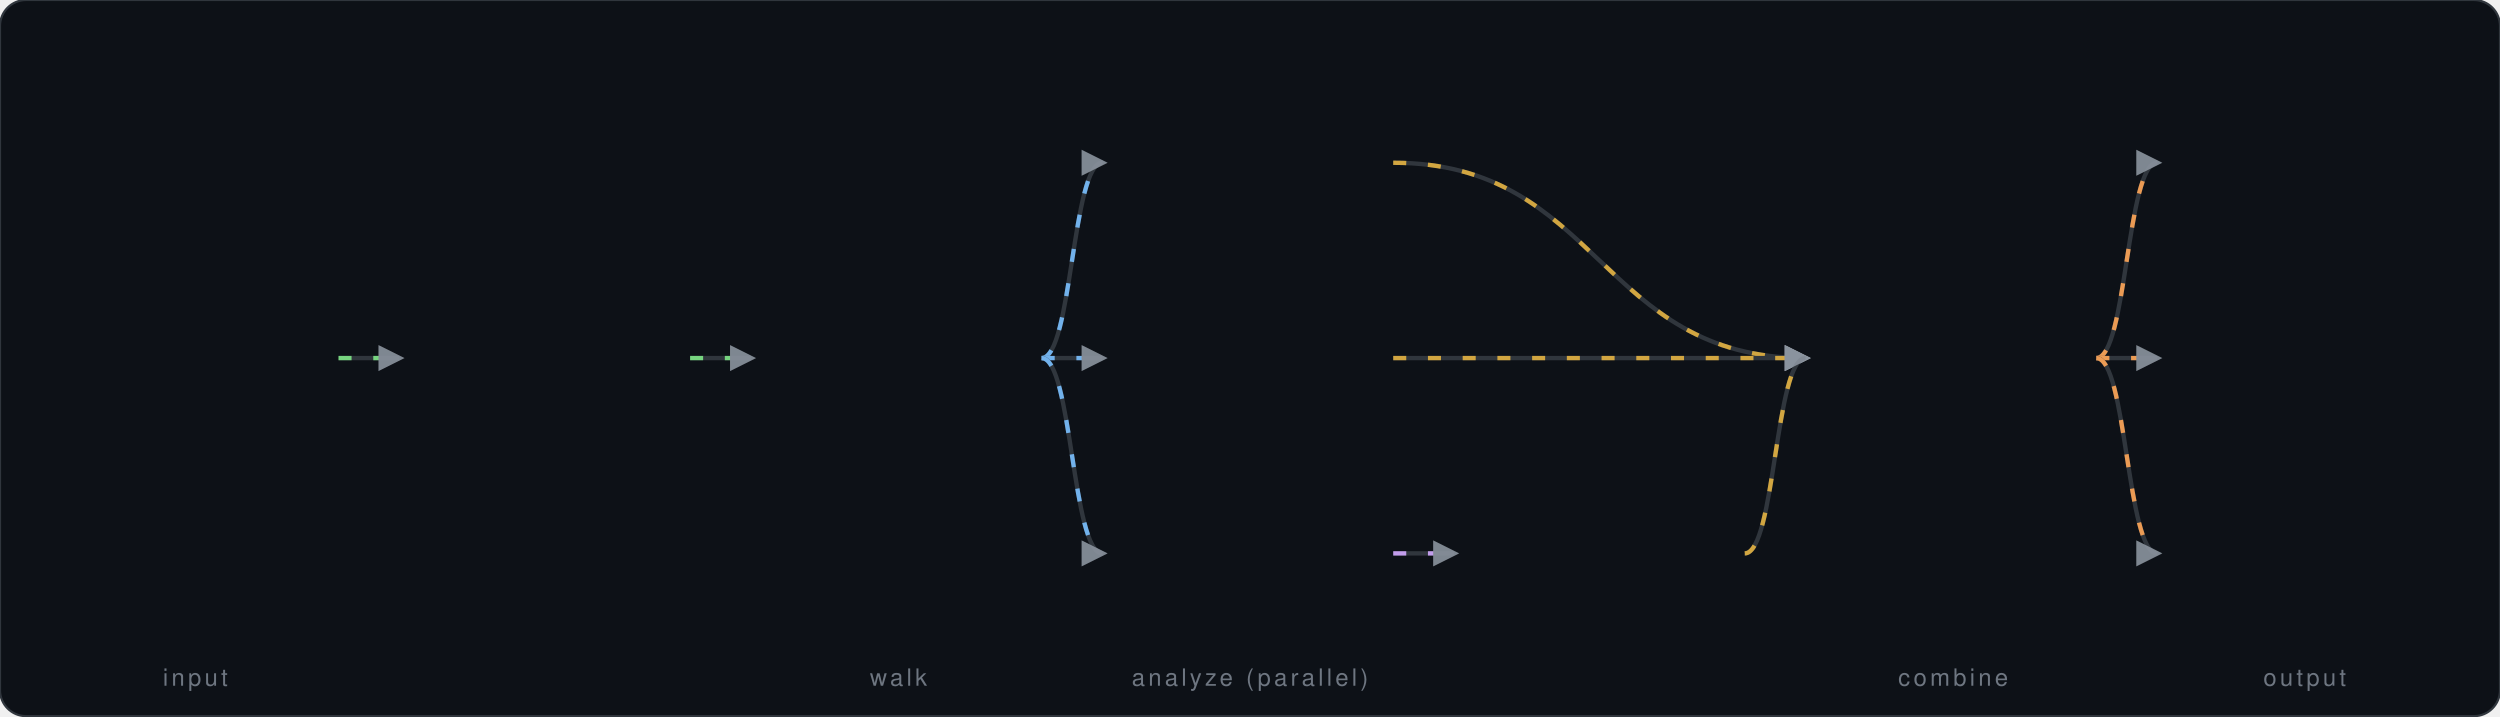
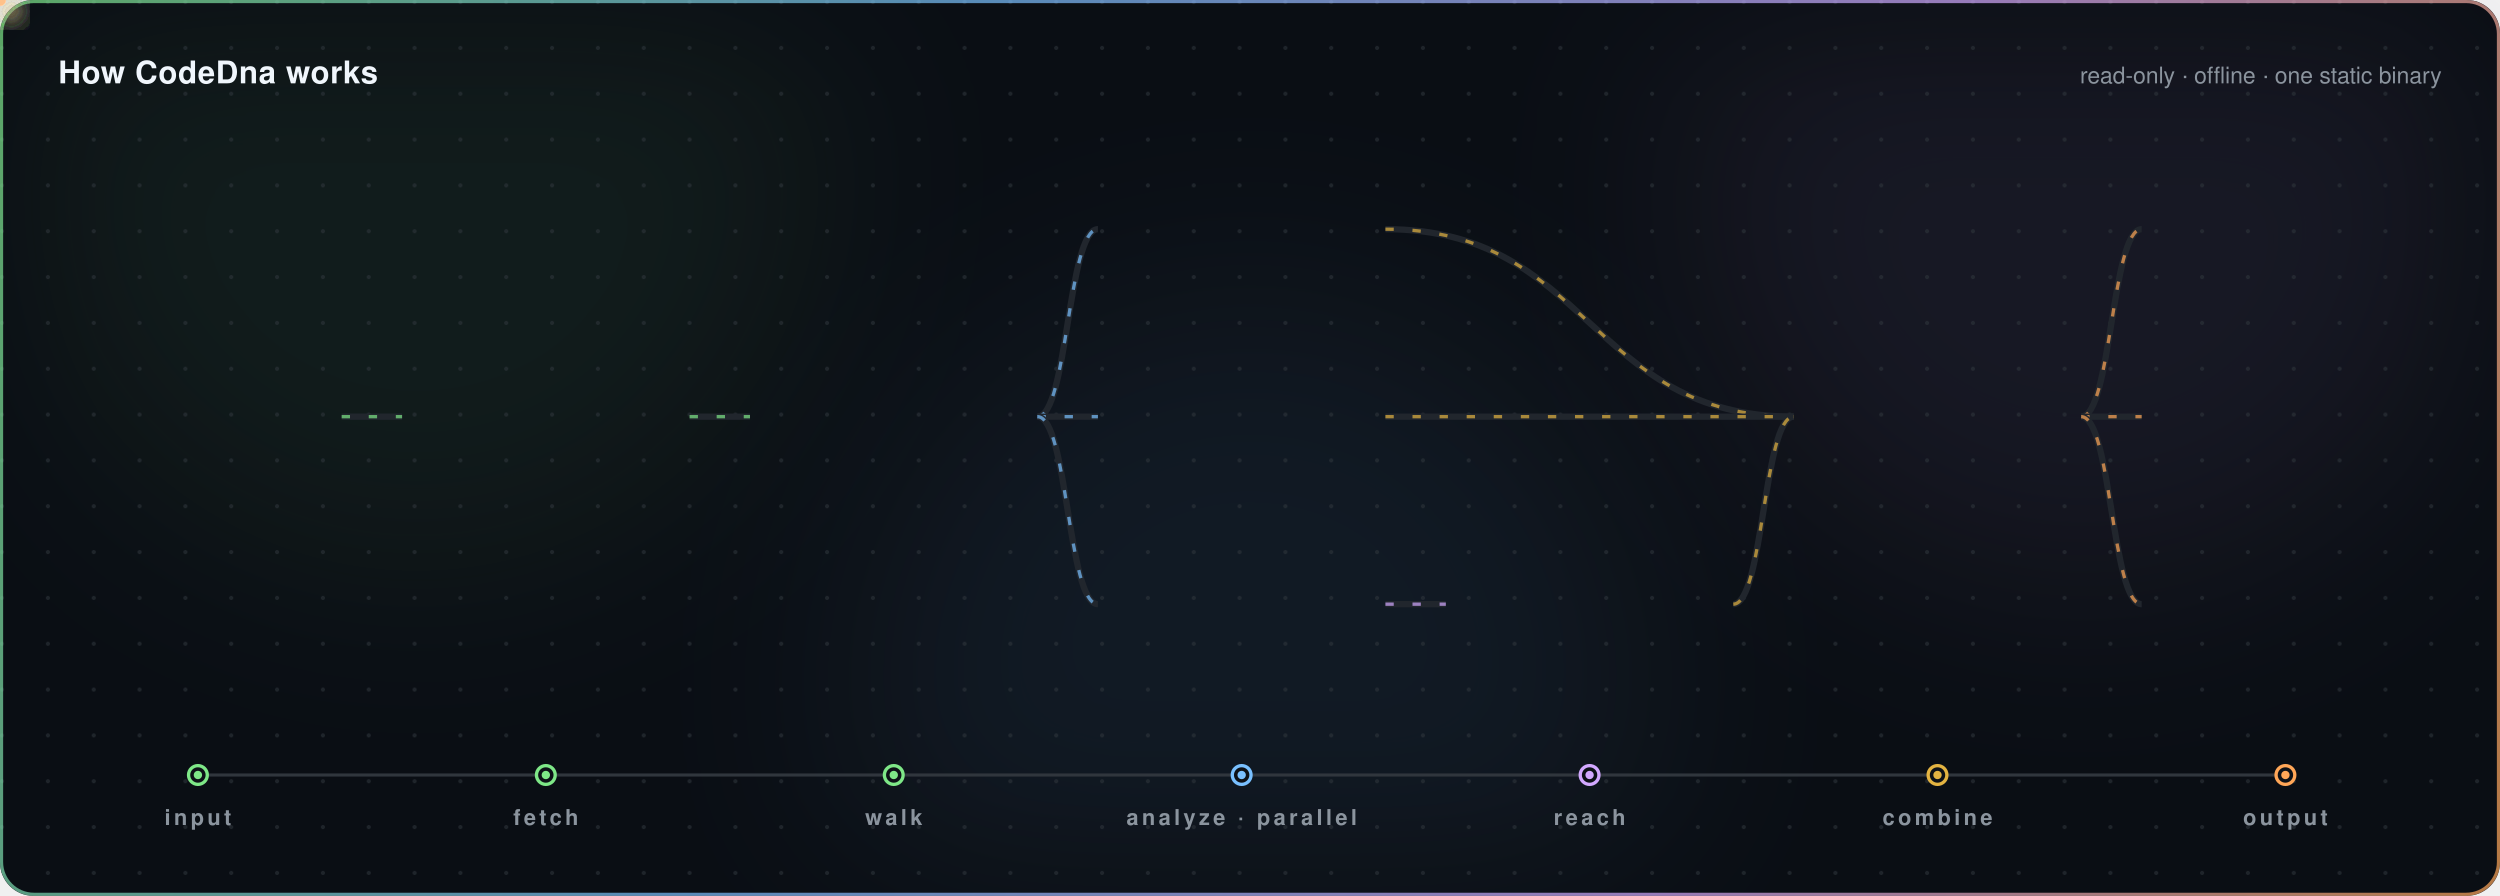
- <svg xmlns="http://www.w3.org/2000/svg" width="1152" height="330" viewBox="0 0 1152 330" role="img" aria-label="How CodeDna works: input, git handler, scanner, parallel analyzers, dead code, analysis result, outputs">
+ <svg xmlns="http://www.w3.org/2000/svg" width="1200" height="430" viewBox="0 0 1200 430" role="img" aria-label="How CodeDna works: input, git handler, scanner, parallel analyzers, dead code, analysis result, outputs">
  <defs>
-     <marker id="a" viewBox="0 0 10 10" refX="8" refY="5" markerWidth="6" markerHeight="6" orient="auto">
-       <path d="M0,0 L10,5 L0,10 z" fill="#8b949e" />
-     </marker>
+     <filter id="blur" x="-50%" y="-50%" width="200%" height="200%">
+       <feGaussianBlur stdDeviation="6" />
+     </filter>
+     <filter id="bigblur" x="-50%" y="-50%" width="200%" height="200%">
+       <feGaussianBlur stdDeviation="50" />
+     </filter>
+     <pattern id="dots" width="22" height="22" patternUnits="userSpaceOnUse">
+       <circle cx="1" cy="1" r="1" fill="#30363d" opacity=".55" />
+     </pattern>
+     <linearGradient id="bord" gradientUnits="userSpaceOnUse" x1="0" y1="0" x2="1200" y2="430">
+       <stop offset="0" stop-color="#7ee787" />
+       <stop offset=".35" stop-color="#79c0ff" />
+       <stop offset=".7" stop-color="#d2a8ff" />
+       <stop offset="1" stop-color="#ffa657" />
+       <animateTransform attributeName="gradientTransform" type="rotate" values="0 600 215;360 600 215" dur="12s" repeatCount="indefinite" />
+     </linearGradient>
+     <linearGradient id="track" gradientUnits="userSpaceOnUse" x1="-300" y1="0" x2="0" y2="0">
+       <stop offset="0" stop-color="#79c0ff" stop-opacity="0" />
+       <stop offset=".85" stop-color="#79c0ff" />
+       <stop offset=".97" stop-color="#fff" />
+       <stop offset="1" stop-color="#fff" stop-opacity="0" />
+       <animateTransform attributeName="gradientTransform" type="translate" values="0 0;1400 0" dur="6s" begin="1.6s" repeatCount="indefinite" />
+     </linearGradient>
+     <path id="p1" d="M164,200 L193,200" />
+     <path id="p2" d="M331,200 L360,200" />
+     <path id="p3" d="M498,200 C512.5,200 512.5,110 527,110" />
+     <path id="p4" d="M498,200 L527,200" />
+     <path id="p5" d="M498,200 C512.5,200 512.5,290 527,290" />
+     <path id="p6" d="M665,290 L694,290" />
+     <path id="p7" d="M665,110 C763,110 763,200 861,200" />
+     <path id="p8" d="M665,200 L861,200" />
+     <path id="p9" d="M832,290 C846.5,290 846.5,200 861,200" />
+     <path id="p10" d="M999,200 C1013.5,200 1013.5,110 1028,110" />
+     <path id="p11" d="M999,200 L1028,200" />
+     <path id="p12" d="M999,200 C1013.5,200 1013.5,290 1028,290" />
+     <linearGradient id="g1" x1="0" y1="0" x2="1" y2="1">
+       <stop offset="0" stop-color="#7ee787" stop-opacity=".22" />
+       <stop offset=".6" stop-color="#161b22" stop-opacity=".9" />
+       <stop offset="1" stop-color="#0d1117" stop-opacity=".95" />
+     </linearGradient>
+     <linearGradient id="g2" x1="0" y1="0" x2="1" y2="1">
+       <stop offset="0" stop-color="#7ee787" stop-opacity=".22" />
+       <stop offset=".6" stop-color="#161b22" stop-opacity=".9" />
+       <stop offset="1" stop-color="#0d1117" stop-opacity=".95" />
+     </linearGradient>
+     <linearGradient id="g3" x1="0" y1="0" x2="1" y2="1">
+       <stop offset="0" stop-color="#7ee787" stop-opacity=".22" />
+       <stop offset=".6" stop-color="#161b22" stop-opacity=".9" />
+       <stop offset="1" stop-color="#0d1117" stop-opacity=".95" />
+     </linearGradient>
+     <linearGradient id="g4" x1="0" y1="0" x2="1" y2="1">
+       <stop offset="0" stop-color="#79c0ff" stop-opacity=".22" />
+       <stop offset=".6" stop-color="#161b22" stop-opacity=".9" />
+       <stop offset="1" stop-color="#0d1117" stop-opacity=".95" />
+     </linearGradient>
+     <linearGradient id="g5" x1="0" y1="0" x2="1" y2="1">
+       <stop offset="0" stop-color="#79c0ff" stop-opacity=".22" />
+       <stop offset=".6" stop-color="#161b22" stop-opacity=".9" />
+       <stop offset="1" stop-color="#0d1117" stop-opacity=".95" />
+     </linearGradient>
+     <linearGradient id="g6" x1="0" y1="0" x2="1" y2="1">
+       <stop offset="0" stop-color="#79c0ff" stop-opacity=".22" />
+       <stop offset=".6" stop-color="#161b22" stop-opacity=".9" />
+       <stop offset="1" stop-color="#0d1117" stop-opacity=".95" />
+     </linearGradient>
+     <linearGradient id="g7" x1="0" y1="0" x2="1" y2="1">
+       <stop offset="0" stop-color="#d2a8ff" stop-opacity=".22" />
+       <stop offset=".6" stop-color="#161b22" stop-opacity=".9" />
+       <stop offset="1" stop-color="#0d1117" stop-opacity=".95" />
+     </linearGradient>
+     <linearGradient id="g8" x1="0" y1="0" x2="1" y2="1">
+       <stop offset="0" stop-color="#e3b341" stop-opacity=".22" />
+       <stop offset=".6" stop-color="#161b22" stop-opacity=".9" />
+       <stop offset="1" stop-color="#0d1117" stop-opacity=".95" />
+     </linearGradient>
+     <linearGradient id="g9" x1="0" y1="0" x2="1" y2="1">
+       <stop offset="0" stop-color="#ffa657" stop-opacity=".22" />
+       <stop offset=".6" stop-color="#161b22" stop-opacity=".9" />
+       <stop offset="1" stop-color="#0d1117" stop-opacity=".95" />
+     </linearGradient>
+     <linearGradient id="g10" x1="0" y1="0" x2="1" y2="1">
+       <stop offset="0" stop-color="#ffa657" stop-opacity=".22" />
+       <stop offset=".6" stop-color="#161b22" stop-opacity=".9" />
+       <stop offset="1" stop-color="#0d1117" stop-opacity=".95" />
+     </linearGradient>
+     <linearGradient id="g11" x1="0" y1="0" x2="1" y2="1">
+       <stop offset="0" stop-color="#ffa657" stop-opacity=".22" />
+       <stop offset=".6" stop-color="#161b22" stop-opacity=".9" />
+       <stop offset="1" stop-color="#0d1117" stop-opacity=".95" />
+     </linearGradient>
  </defs>
  <style>
text{font-family:-apple-system,BlinkMacSystemFont,'Segoe UI',Helvetica,Arial,sans-serif}
- .t{fill:#f0f6fc;font-size:14px;font-weight:600}
- .s{fill:#8b949e;font-size:11.5px}
- .l{fill:#6e7681;font-size:11px;letter-spacing:1.5px;text-transform:uppercase}
- .f{stroke-dasharray:6 10;animation:flow 1.2s linear infinite;opacity:.9}
- @keyframes flow{to{stroke-dashoffset:-16}}
- .b{opacity:0;animation:in .5s ease-out forwards}
- @keyframes in{from{opacity:0;transform:translateY(6px)}to{opacity:1;transform:none}}
+ .t{fill:#f0f6fc;font-size:14.5px;font-weight:650}
+ .s{fill:#8b949e;font-size:11px}
+ .l{fill:#8b949e;font-size:10.5px;letter-spacing:1.6px;text-transform:uppercase;font-weight:600}
+ .h{fill:#f0f6fc;font-size:15px;font-weight:700;letter-spacing:.3px}
</style>
-   <rect width="1152" height="330" rx="12" fill="#0d1117" stroke="#30363d" />
-   <path d="M156,165 L184,165" fill="none" stroke="#30363d" stroke-width="2" />
-   <path d="M156,165 L184,165" fill="none" stroke="#7ee787" stroke-width="2" class="f" marker-end="url(#a)" />
-   <path d="M318,165 L346,165" fill="none" stroke="#30363d" stroke-width="2" />
-   <path d="M318,165 L346,165" fill="none" stroke="#7ee787" stroke-width="2" class="f" marker-end="url(#a)" />
-   <path d="M480,165 C494,165 494,75 508,75" fill="none" stroke="#30363d" stroke-width="2" />
-   <path d="M480,165 C494,165 494,75 508,75" fill="none" stroke="#79c0ff" stroke-width="2" class="f" marker-end="url(#a)" />
-   <path d="M480,165 L508,165" fill="none" stroke="#30363d" stroke-width="2" />
-   <path d="M480,165 L508,165" fill="none" stroke="#79c0ff" stroke-width="2" class="f" marker-end="url(#a)" />
-   <path d="M480,165 C494,165 494,255 508,255" fill="none" stroke="#30363d" stroke-width="2" />
-   <path d="M480,165 C494,165 494,255 508,255" fill="none" stroke="#79c0ff" stroke-width="2" class="f" marker-end="url(#a)" />
-   <path d="M642,255 L670,255" fill="none" stroke="#30363d" stroke-width="2" />
-   <path d="M642,255 L670,255" fill="none" stroke="#d2a8ff" stroke-width="2" class="f" marker-end="url(#a)" />
-   <path d="M642,75 C737,75 737,165 832,165" fill="none" stroke="#30363d" stroke-width="2" />
-   <path d="M642,75 C737,75 737,165 832,165" fill="none" stroke="#e3b341" stroke-width="2" class="f" marker-end="url(#a)" />
-   <path d="M642,165 L832,165" fill="none" stroke="#30363d" stroke-width="2" />
-   <path d="M642,165 L832,165" fill="none" stroke="#e3b341" stroke-width="2" class="f" marker-end="url(#a)" />
-   <path d="M804,255 C818,255 818,165 832,165" fill="none" stroke="#30363d" stroke-width="2" />
-   <path d="M804,255 C818,255 818,165 832,165" fill="none" stroke="#e3b341" stroke-width="2" class="f" marker-end="url(#a)" />
-   <path d="M966,165 C980,165 980,75 994,75" fill="none" stroke="#30363d" stroke-width="2" />
-   <path d="M966,165 C980,165 980,75 994,75" fill="none" stroke="#ffa657" stroke-width="2" class="f" marker-end="url(#a)" />
-   <path d="M966,165 L994,165" fill="none" stroke="#30363d" stroke-width="2" />
-   <path d="M966,165 L994,165" fill="none" stroke="#ffa657" stroke-width="2" class="f" marker-end="url(#a)" />
-   <path d="M966,165 C980,165 980,255 994,255" fill="none" stroke="#30363d" stroke-width="2" />
-   <path d="M966,165 C980,165 980,255 994,255" fill="none" stroke="#ffa657" stroke-width="2" class="f" marker-end="url(#a)" />
-   <g class="b" style="animation-delay:0.15s">
-     <rect x="24" y="136" width="132" height="58" rx="29" fill="#161b22" stroke="#7ee787" stroke-width="1.5" />
-     <text x="90" y="162" text-anchor="middle" class="t">Path or Git URL</text>
-     <text x="90" y="179" text-anchor="middle" class="s">local or https://</text>
-   </g>
-   <g class="b" style="animation-delay:0.30s">
-     <rect x="186" y="136" width="132" height="58" rx="10" fill="#161b22" stroke="#7ee787" stroke-width="1.5" />
-     <text x="252" y="162" text-anchor="middle" class="t">Git handler</text>
-     <text x="252" y="179" text-anchor="middle" class="s">shallow clone</text>
-   </g>
-   <g class="b" style="animation-delay:0.45s">
-     <rect x="348" y="136" width="132" height="58" rx="10" fill="#161b22" stroke="#7ee787" stroke-width="1.5" />
-     <text x="414" y="162" text-anchor="middle" class="t">Scanner</text>
-     <text x="414" y="179" text-anchor="middle" class="s">skips vendored dirs</text>
-   </g>
-   <g class="b" style="animation-delay:0.60s">
-     <rect x="510" y="46" width="132" height="58" rx="10" fill="#161b22" stroke="#79c0ff" stroke-width="1.5" />
-     <text x="576" y="72" text-anchor="middle" class="t">Languages</text>
-     <text x="576" y="89" text-anchor="middle" class="s">and lines of code</text>
-   </g>
-   <g class="b" style="animation-delay:0.75s">
-     <rect x="510" y="136" width="132" height="58" rx="10" fill="#161b22" stroke="#79c0ff" stroke-width="1.5" />
-     <text x="576" y="162" text-anchor="middle" class="t">Frameworks</text>
-     <text x="576" y="179" text-anchor="middle" class="s">databases, infra</text>
-   </g>
-   <g class="b" style="animation-delay:0.90s">
-     <rect x="510" y="226" width="132" height="58" rx="10" fill="#161b22" stroke="#79c0ff" stroke-width="1.5" />
-     <text x="576" y="252" text-anchor="middle" class="t">Dependency</text>
-     <text x="576" y="269" text-anchor="middle" class="s">graph</text>
-   </g>
-   <g class="b" style="animation-delay:1.05s">
-     <rect x="672" y="226" width="132" height="58" rx="10" fill="#161b22" stroke="#d2a8ff" stroke-width="1.5" />
-     <text x="738" y="252" text-anchor="middle" class="t">Dead code</text>
-     <text x="738" y="269" text-anchor="middle" class="s">reachability</text>
-   </g>
-   <g class="b" style="animation-delay:1.20s">
-     <rect x="834" y="129" width="132" height="72" rx="10" fill="#161b22" stroke="#e3b341" stroke-width="1.5" />
-     <text x="900" y="162" text-anchor="middle" class="t">Analysis</text>
-     <text x="900" y="179" text-anchor="middle" class="s">result</text>
-   </g>
-   <g class="b" style="animation-delay:1.35s">
-     <rect x="996" y="46" width="132" height="58" rx="10" fill="#161b22" stroke="#ffa657" stroke-width="1.5" />
-     <text x="1062" y="72" text-anchor="middle" class="t">Terminal</text>
-     <text x="1062" y="89" text-anchor="middle" class="s">report</text>
-   </g>
-   <g class="b" style="animation-delay:1.50s">
-     <rect x="996" y="136" width="132" height="58" rx="10" fill="#161b22" stroke="#ffa657" stroke-width="1.5" />
-     <text x="1062" y="162" text-anchor="middle" class="t">Reports</text>
-     <text x="1062" y="179" text-anchor="middle" class="s">JSON, Markdown, HTML</text>
-   </g>
-   <g class="b" style="animation-delay:1.65s">
-     <rect x="996" y="226" width="132" height="58" rx="10" fill="#161b22" stroke="#ffa657" stroke-width="1.5" />
-     <text x="1062" y="252" text-anchor="middle" class="t">MCP tools</text>
-     <text x="1062" y="269" text-anchor="middle" class="s">for AI agents</text>
-   </g>
-   <text x="90" y="316" text-anchor="middle" class="l">input</text>
-   <text x="414" y="316" text-anchor="middle" class="l">walk</text>
-   <text x="576" y="316" text-anchor="middle" class="l">analyze (parallel)</text>
-   <text x="900" y="316" text-anchor="middle" class="l">combine</text>
-   <text x="1062" y="316" text-anchor="middle" class="l">output</text>
+   <rect width="1200" height="430" rx="16" fill="#0a0e14" />
+   <circle cx="200" cy="80" r="190" fill="#7ee787" opacity=".07" filter="url(#bigblur)">
+     <animateTransform attributeName="transform" type="translate" values="0 0;60 -25;0 0" dur="14s" repeatCount="indefinite" />
+   </circle>
+   <circle cx="600" cy="330" r="190" fill="#79c0ff" opacity=".07" filter="url(#bigblur)">
+     <animateTransform attributeName="transform" type="translate" values="0 0;-60 30;0 0" dur="17s" repeatCount="indefinite" />
+   </circle>
+   <circle cx="1000" cy="90" r="190" fill="#d2a8ff" opacity=".07" filter="url(#bigblur)">
+     <animateTransform attributeName="transform" type="translate" values="0 0;60 -25;0 0" dur="20s" repeatCount="indefinite" />
+   </circle>
+   <rect width="1200" height="430" rx="16" fill="url(#dots)" />
+   <rect x=".75" y=".75" width="1198.5" height="428.5" rx="15.5" fill="none" stroke="url(#bord)" stroke-width="1.5" opacity=".7" />
+   <text x="28" y="40" class="h">How CodeDna works</text>
+   <text x="1172" y="40" text-anchor="end" class="s">read-only · offline · one static binary</text>
+   <use href="#p1" fill="none" stroke="#21262d" stroke-width="3" />
+   <use href="#p1" fill="none" stroke="#7ee787" stroke-width="1.6" stroke-dasharray="4 9" opacity=".7">
+     <animate attributeName="stroke-dashoffset" from="26" to="0" dur="1s" repeatCount="indefinite" />
+   </use>
+   <use href="#p2" fill="none" stroke="#21262d" stroke-width="3" />
+   <use href="#p2" fill="none" stroke="#7ee787" stroke-width="1.6" stroke-dasharray="4 9" opacity=".7">
+     <animate attributeName="stroke-dashoffset" from="26" to="0" dur="1s" repeatCount="indefinite" />
+   </use>
+   <use href="#p3" fill="none" stroke="#21262d" stroke-width="3" />
+   <use href="#p3" fill="none" stroke="#79c0ff" stroke-width="1.6" stroke-dasharray="4 9" opacity=".7">
+     <animate attributeName="stroke-dashoffset" from="26" to="0" dur="1s" repeatCount="indefinite" />
+   </use>
+   <use href="#p4" fill="none" stroke="#21262d" stroke-width="3" />
+   <use href="#p4" fill="none" stroke="#79c0ff" stroke-width="1.6" stroke-dasharray="4 9" opacity=".7">
+     <animate attributeName="stroke-dashoffset" from="26" to="0" dur="1s" repeatCount="indefinite" />
+   </use>
+   <use href="#p5" fill="none" stroke="#21262d" stroke-width="3" />
+   <use href="#p5" fill="none" stroke="#79c0ff" stroke-width="1.6" stroke-dasharray="4 9" opacity=".7">
+     <animate attributeName="stroke-dashoffset" from="26" to="0" dur="1s" repeatCount="indefinite" />
+   </use>
+   <use href="#p6" fill="none" stroke="#21262d" stroke-width="3" />
+   <use href="#p6" fill="none" stroke="#d2a8ff" stroke-width="1.6" stroke-dasharray="4 9" opacity=".7">
+     <animate attributeName="stroke-dashoffset" from="26" to="0" dur="1s" repeatCount="indefinite" />
+   </use>
+   <use href="#p7" fill="none" stroke="#21262d" stroke-width="3" />
+   <use href="#p7" fill="none" stroke="#e3b341" stroke-width="1.6" stroke-dasharray="4 9" opacity=".7">
+     <animate attributeName="stroke-dashoffset" from="26" to="0" dur="1s" repeatCount="indefinite" />
+   </use>
+   <use href="#p8" fill="none" stroke="#21262d" stroke-width="3" />
+   <use href="#p8" fill="none" stroke="#e3b341" stroke-width="1.6" stroke-dasharray="4 9" opacity=".7">
+     <animate attributeName="stroke-dashoffset" from="26" to="0" dur="1s" repeatCount="indefinite" />
+   </use>
+   <use href="#p9" fill="none" stroke="#21262d" stroke-width="3" />
+   <use href="#p9" fill="none" stroke="#e3b341" stroke-width="1.6" stroke-dasharray="4 9" opacity=".7">
+     <animate attributeName="stroke-dashoffset" from="26" to="0" dur="1s" repeatCount="indefinite" />
+   </use>
+   <use href="#p10" fill="none" stroke="#21262d" stroke-width="3" />
+   <use href="#p10" fill="none" stroke="#ffa657" stroke-width="1.6" stroke-dasharray="4 9" opacity=".7">
+     <animate attributeName="stroke-dashoffset" from="26" to="0" dur="1s" repeatCount="indefinite" />
+   </use>
+   <use href="#p11" fill="none" stroke="#21262d" stroke-width="3" />
+   <use href="#p11" fill="none" stroke="#ffa657" stroke-width="1.6" stroke-dasharray="4 9" opacity=".7">
+     <animate attributeName="stroke-dashoffset" from="26" to="0" dur="1s" repeatCount="indefinite" />
+   </use>
+   <use href="#p12" fill="none" stroke="#21262d" stroke-width="3" />
+   <use href="#p12" fill="none" stroke="#ffa657" stroke-width="1.6" stroke-dasharray="4 9" opacity=".7">
+     <animate attributeName="stroke-dashoffset" from="26" to="0" dur="1s" repeatCount="indefinite" />
+   </use>
+   <g>
+     <circle r="7" fill="#7ee787" opacity=".25" filter="url(#blur)" />
+     <circle r="2.8" fill="#fff" />
+     <circle r="2.8" fill="#7ee787" opacity=".7" />
+     <animateMotion dur="1.6s" begin="0.00s" repeatCount="indefinite" keyPoints="0;1" keyTimes="0;1" calcMode="spline" keySplines=".4 0 .6 1">
+       <mpath href="#p1" />
+     </animateMotion>
+   </g>
+   <g>
+     <circle r="7" fill="#7ee787" opacity=".25" filter="url(#blur)" />
+     <circle r="2.8" fill="#fff" />
+     <circle r="2.8" fill="#7ee787" opacity=".7" />
+     <animateMotion dur="1.6s" begin="0.80s" repeatCount="indefinite" keyPoints="0;1" keyTimes="0;1" calcMode="spline" keySplines=".4 0 .6 1">
+       <mpath href="#p1" />
+     </animateMotion>
+   </g>
+   <g>
+     <circle r="7" fill="#7ee787" opacity=".25" filter="url(#blur)" />
+     <circle r="2.8" fill="#fff" />
+     <circle r="2.8" fill="#7ee787" opacity=".7" />
+     <animateMotion dur="1.6s" begin="0.35s" repeatCount="indefinite" keyPoints="0;1" keyTimes="0;1" calcMode="spline" keySplines=".4 0 .6 1">
+       <mpath href="#p2" />
+     </animateMotion>
+   </g>
+   <g>
+     <circle r="7" fill="#7ee787" opacity=".25" filter="url(#blur)" />
+     <circle r="2.8" fill="#fff" />
+     <circle r="2.8" fill="#7ee787" opacity=".7" />
+     <animateMotion dur="1.6s" begin="1.15s" repeatCount="indefinite" keyPoints="0;1" keyTimes="0;1" calcMode="spline" keySplines=".4 0 .6 1">
+       <mpath href="#p2" />
+     </animateMotion>
+   </g>
+   <g>
+     <circle r="7" fill="#79c0ff" opacity=".25" filter="url(#blur)" />
+     <circle r="2.8" fill="#fff" />
+     <circle r="2.8" fill="#79c0ff" opacity=".7" />
+     <animateMotion dur="1.6s" begin="0.70s" repeatCount="indefinite" keyPoints="0;1" keyTimes="0;1" calcMode="spline" keySplines=".4 0 .6 1">
+       <mpath href="#p3" />
+     </animateMotion>
+   </g>
+   <g>
+     <circle r="7" fill="#79c0ff" opacity=".25" filter="url(#blur)" />
+     <circle r="2.8" fill="#fff" />
+     <circle r="2.8" fill="#79c0ff" opacity=".7" />
+     <animateMotion dur="1.6s" begin="1.50s" repeatCount="indefinite" keyPoints="0;1" keyTimes="0;1" calcMode="spline" keySplines=".4 0 .6 1">
+       <mpath href="#p3" />
+     </animateMotion>
+   </g>
+   <g>
+     <circle r="7" fill="#79c0ff" opacity=".25" filter="url(#blur)" />
+     <circle r="2.8" fill="#fff" />
+     <circle r="2.8" fill="#79c0ff" opacity=".7" />
+     <animateMotion dur="1.6s" begin="0.70s" repeatCount="indefinite" keyPoints="0;1" keyTimes="0;1" calcMode="spline" keySplines=".4 0 .6 1">
+       <mpath href="#p4" />
+     </animateMotion>
+   </g>
+   <g>
+     <circle r="7" fill="#79c0ff" opacity=".25" filter="url(#blur)" />
+     <circle r="2.8" fill="#fff" />
+     <circle r="2.8" fill="#79c0ff" opacity=".7" />
+     <animateMotion dur="1.6s" begin="1.50s" repeatCount="indefinite" keyPoints="0;1" keyTimes="0;1" calcMode="spline" keySplines=".4 0 .6 1">
+       <mpath href="#p4" />
+     </animateMotion>
+   </g>
+   <g>
+     <circle r="7" fill="#79c0ff" opacity=".25" filter="url(#blur)" />
+     <circle r="2.8" fill="#fff" />
+     <circle r="2.8" fill="#79c0ff" opacity=".7" />
+     <animateMotion dur="1.6s" begin="0.70s" repeatCount="indefinite" keyPoints="0;1" keyTimes="0;1" calcMode="spline" keySplines=".4 0 .6 1">
+       <mpath href="#p5" />
+     </animateMotion>
+   </g>
+   <g>
+     <circle r="7" fill="#79c0ff" opacity=".25" filter="url(#blur)" />
+     <circle r="2.8" fill="#fff" />
+     <circle r="2.8" fill="#79c0ff" opacity=".7" />
+     <animateMotion dur="1.6s" begin="1.50s" repeatCount="indefinite" keyPoints="0;1" keyTimes="0;1" calcMode="spline" keySplines=".4 0 .6 1">
+       <mpath href="#p5" />
+     </animateMotion>
+   </g>
+   <g>
+     <circle r="7" fill="#d2a8ff" opacity=".25" filter="url(#blur)" />
+     <circle r="2.8" fill="#fff" />
+     <circle r="2.8" fill="#d2a8ff" opacity=".7" />
+     <animateMotion dur="1.6s" begin="1.05s" repeatCount="indefinite" keyPoints="0;1" keyTimes="0;1" calcMode="spline" keySplines=".4 0 .6 1">
+       <mpath href="#p6" />
+     </animateMotion>
+   </g>
+   <g>
+     <circle r="7" fill="#d2a8ff" opacity=".25" filter="url(#blur)" />
+     <circle r="2.8" fill="#fff" />
+     <circle r="2.8" fill="#d2a8ff" opacity=".7" />
+     <animateMotion dur="1.6s" begin="1.85s" repeatCount="indefinite" keyPoints="0;1" keyTimes="0;1" calcMode="spline" keySplines=".4 0 .6 1">
+       <mpath href="#p6" />
+     </animateMotion>
+   </g>
+   <g>
+     <circle r="7" fill="#e3b341" opacity=".25" filter="url(#blur)" />
+     <circle r="2.8" fill="#fff" />
+     <circle r="2.8" fill="#e3b341" opacity=".7" />
+     <animateMotion dur="1.6s" begin="1.05s" repeatCount="indefinite" keyPoints="0;1" keyTimes="0;1" calcMode="spline" keySplines=".4 0 .6 1">
+       <mpath href="#p7" />
+     </animateMotion>
+   </g>
+   <g>
+     <circle r="7" fill="#e3b341" opacity=".25" filter="url(#blur)" />
+     <circle r="2.8" fill="#fff" />
+     <circle r="2.8" fill="#e3b341" opacity=".7" />
+     <animateMotion dur="1.6s" begin="1.85s" repeatCount="indefinite" keyPoints="0;1" keyTimes="0;1" calcMode="spline" keySplines=".4 0 .6 1">
+       <mpath href="#p7" />
+     </animateMotion>
+   </g>
+   <g>
+     <circle r="7" fill="#e3b341" opacity=".25" filter="url(#blur)" />
+     <circle r="2.8" fill="#fff" />
+     <circle r="2.8" fill="#e3b341" opacity=".7" />
+     <animateMotion dur="1.6s" begin="1.05s" repeatCount="indefinite" keyPoints="0;1" keyTimes="0;1" calcMode="spline" keySplines=".4 0 .6 1">
+       <mpath href="#p8" />
+     </animateMotion>
+   </g>
+   <g>
+     <circle r="7" fill="#e3b341" opacity=".25" filter="url(#blur)" />
+     <circle r="2.8" fill="#fff" />
+     <circle r="2.8" fill="#e3b341" opacity=".7" />
+     <animateMotion dur="1.6s" begin="1.85s" repeatCount="indefinite" keyPoints="0;1" keyTimes="0;1" calcMode="spline" keySplines=".4 0 .6 1">
+       <mpath href="#p8" />
+     </animateMotion>
+   </g>
+   <g>
+     <circle r="7" fill="#e3b341" opacity=".25" filter="url(#blur)" />
+     <circle r="2.8" fill="#fff" />
+     <circle r="2.8" fill="#e3b341" opacity=".7" />
+     <animateMotion dur="1.6s" begin="1.40s" repeatCount="indefinite" keyPoints="0;1" keyTimes="0;1" calcMode="spline" keySplines=".4 0 .6 1">
+       <mpath href="#p9" />
+     </animateMotion>
+   </g>
+   <g>
+     <circle r="7" fill="#e3b341" opacity=".25" filter="url(#blur)" />
+     <circle r="2.8" fill="#fff" />
+     <circle r="2.8" fill="#e3b341" opacity=".7" />
+     <animateMotion dur="1.6s" begin="2.20s" repeatCount="indefinite" keyPoints="0;1" keyTimes="0;1" calcMode="spline" keySplines=".4 0 .6 1">
+       <mpath href="#p9" />
+     </animateMotion>
+   </g>
+   <g>
+     <circle r="7" fill="#ffa657" opacity=".25" filter="url(#blur)" />
+     <circle r="2.8" fill="#fff" />
+     <circle r="2.8" fill="#ffa657" opacity=".7" />
+     <animateMotion dur="1.6s" begin="1.75s" repeatCount="indefinite" keyPoints="0;1" keyTimes="0;1" calcMode="spline" keySplines=".4 0 .6 1">
+       <mpath href="#p10" />
+     </animateMotion>
+   </g>
+   <g>
+     <circle r="7" fill="#ffa657" opacity=".25" filter="url(#blur)" />
+     <circle r="2.8" fill="#fff" />
+     <circle r="2.8" fill="#ffa657" opacity=".7" />
+     <animateMotion dur="1.6s" begin="2.55s" repeatCount="indefinite" keyPoints="0;1" keyTimes="0;1" calcMode="spline" keySplines=".4 0 .6 1">
+       <mpath href="#p10" />
+     </animateMotion>
+   </g>
+   <g>
+     <circle r="7" fill="#ffa657" opacity=".25" filter="url(#blur)" />
+     <circle r="2.8" fill="#fff" />
+     <circle r="2.8" fill="#ffa657" opacity=".7" />
+     <animateMotion dur="1.6s" begin="1.75s" repeatCount="indefinite" keyPoints="0;1" keyTimes="0;1" calcMode="spline" keySplines=".4 0 .6 1">
+       <mpath href="#p11" />
+     </animateMotion>
+   </g>
+   <g>
+     <circle r="7" fill="#ffa657" opacity=".25" filter="url(#blur)" />
+     <circle r="2.8" fill="#fff" />
+     <circle r="2.8" fill="#ffa657" opacity=".7" />
+     <animateMotion dur="1.6s" begin="2.55s" repeatCount="indefinite" keyPoints="0;1" keyTimes="0;1" calcMode="spline" keySplines=".4 0 .6 1">
+       <mpath href="#p11" />
+     </animateMotion>
+   </g>
+   <g>
+     <circle r="7" fill="#ffa657" opacity=".25" filter="url(#blur)" />
+     <circle r="2.8" fill="#fff" />
+     <circle r="2.8" fill="#ffa657" opacity=".7" />
+     <animateMotion dur="1.6s" begin="1.75s" repeatCount="indefinite" keyPoints="0;1" keyTimes="0;1" calcMode="spline" keySplines=".4 0 .6 1">
+       <mpath href="#p12" />
+     </animateMotion>
+   </g>
+   <g>
+     <circle r="7" fill="#ffa657" opacity=".25" filter="url(#blur)" />
+     <circle r="2.8" fill="#fff" />
+     <circle r="2.8" fill="#ffa657" opacity=".7" />
+     <animateMotion dur="1.6s" begin="2.55s" repeatCount="indefinite" keyPoints="0;1" keyTimes="0;1" calcMode="spline" keySplines=".4 0 .6 1">
+       <mpath href="#p12" />
+     </animateMotion>
+   </g>
+   <g opacity="0" transform="translate(0,10)">
+     <animate attributeName="opacity" from="0" to="1" begin="0.12s" dur=".6s" fill="freeze" />
+     <animateTransform attributeName="transform" type="translate" from="0 10" to="0 0" begin="0.12s" dur=".6s" fill="freeze" calcMode="spline" keySplines=".2 .8 .2 1" keyTimes="0;1" />
+     <rect x="22" y="165" width="146" height="70" rx="35" fill="#7ee787" opacity="0" filter="url(#blur)">
+       <animate attributeName="opacity" values="0;0;.55;0;0" keyTimes="0;0.000;0.083;0.217;1" dur="6s" begin="1.6s" repeatCount="indefinite" />
+     </rect>
+     <rect x="26" y="169" width="138" height="62" rx="31" fill="url(#g1)" stroke="#7ee787" stroke-opacity=".75" stroke-width="1.4" />
+     <rect x="27" y="170" width="136" height="31" rx="30" fill="#fff" opacity=".035" />
+     <text x="95" y="198" text-anchor="middle" class="t">Path or Git URL</text>
+     <text x="95" y="216" text-anchor="middle" class="s">local or https://</text>
+   </g>
+   <g opacity="0" transform="translate(0,10)">
+     <animate attributeName="opacity" from="0" to="1" begin="0.24s" dur=".6s" fill="freeze" />
+     <animateTransform attributeName="transform" type="translate" from="0 10" to="0 0" begin="0.24s" dur=".6s" fill="freeze" calcMode="spline" keySplines=".2 .8 .2 1" keyTimes="0;1" />
+     <rect x="189" y="165" width="146" height="70" rx="16" fill="#7ee787" opacity="0" filter="url(#blur)">
+       <animate attributeName="opacity" values="0;0;.55;0;0" keyTimes="0;0.117;0.200;0.333;1" dur="6s" begin="1.6s" repeatCount="indefinite" />
+     </rect>
+     <rect x="193" y="169" width="138" height="62" rx="12" fill="url(#g2)" stroke="#7ee787" stroke-opacity=".75" stroke-width="1.4" />
+     <rect x="194" y="170" width="136" height="31" rx="11" fill="#fff" opacity=".035" />
+     <circle cx="207" cy="183" r="3.2" fill="#7ee787">
+       <animate attributeName="opacity" values="1;.25;1" dur="2s" begin="0.70s" repeatCount="indefinite" />
+     </circle>
+     <text x="262" y="198" text-anchor="middle" class="t">Git handler</text>
+     <text x="262" y="216" text-anchor="middle" class="s">shallow clone</text>
+   </g>
+   <g opacity="0" transform="translate(0,10)">
+     <animate attributeName="opacity" from="0" to="1" begin="0.36s" dur=".6s" fill="freeze" />
+     <animateTransform attributeName="transform" type="translate" from="0 10" to="0 0" begin="0.36s" dur=".6s" fill="freeze" calcMode="spline" keySplines=".2 .8 .2 1" keyTimes="0;1" />
+     <rect x="356" y="165" width="146" height="70" rx="16" fill="#7ee787" opacity="0" filter="url(#blur)">
+       <animate attributeName="opacity" values="0;0;.55;0;0" keyTimes="0;0.233;0.317;0.450;1" dur="6s" begin="1.6s" repeatCount="indefinite" />
+     </rect>
+     <rect x="360" y="169" width="138" height="62" rx="12" fill="url(#g3)" stroke="#7ee787" stroke-opacity=".75" stroke-width="1.4" />
+     <rect x="361" y="170" width="136" height="31" rx="11" fill="#fff" opacity=".035" />
+     <circle cx="374" cy="183" r="3.2" fill="#7ee787">
+       <animate attributeName="opacity" values="1;.25;1" dur="2s" begin="1.40s" repeatCount="indefinite" />
+     </circle>
+     <text x="429" y="198" text-anchor="middle" class="t">Scanner</text>
+     <text x="429" y="216" text-anchor="middle" class="s">skips vendored dirs</text>
+   </g>
+   <g opacity="0" transform="translate(0,10)">
+     <animate attributeName="opacity" from="0" to="1" begin="0.48s" dur=".6s" fill="freeze" />
+     <animateTransform attributeName="transform" type="translate" from="0 10" to="0 0" begin="0.48s" dur=".6s" fill="freeze" calcMode="spline" keySplines=".2 .8 .2 1" keyTimes="0;1" />
+     <rect x="523" y="75" width="146" height="70" rx="16" fill="#79c0ff" opacity="0" filter="url(#blur)">
+       <animate attributeName="opacity" values="0;0;.55;0;0" keyTimes="0;0.350;0.433;0.567;1" dur="6s" begin="1.6s" repeatCount="indefinite" />
+     </rect>
+     <rect x="527" y="79" width="138" height="62" rx="12" fill="url(#g4)" stroke="#79c0ff" stroke-opacity=".75" stroke-width="1.4" />
+     <rect x="528" y="80" width="136" height="31" rx="11" fill="#fff" opacity=".035" />
+     <circle cx="541" cy="93" r="3.2" fill="#79c0ff">
+       <animate attributeName="opacity" values="1;.25;1" dur="2s" begin="2.10s" repeatCount="indefinite" />
+     </circle>
+     <text x="596" y="108" text-anchor="middle" class="t">Languages</text>
+     <text x="596" y="126" text-anchor="middle" class="s">and lines of code</text>
+   </g>
+   <g opacity="0" transform="translate(0,10)">
+     <animate attributeName="opacity" from="0" to="1" begin="0.60s" dur=".6s" fill="freeze" />
+     <animateTransform attributeName="transform" type="translate" from="0 10" to="0 0" begin="0.60s" dur=".6s" fill="freeze" calcMode="spline" keySplines=".2 .8 .2 1" keyTimes="0;1" />
+     <rect x="523" y="165" width="146" height="70" rx="16" fill="#79c0ff" opacity="0" filter="url(#blur)">
+       <animate attributeName="opacity" values="0;0;.55;0;0" keyTimes="0;0.350;0.433;0.567;1" dur="6s" begin="1.6s" repeatCount="indefinite" />
+     </rect>
+     <rect x="527" y="169" width="138" height="62" rx="12" fill="url(#g5)" stroke="#79c0ff" stroke-opacity=".75" stroke-width="1.4" />
+     <rect x="528" y="170" width="136" height="31" rx="11" fill="#fff" opacity=".035" />
+     <circle cx="541" cy="183" r="3.2" fill="#79c0ff">
+       <animate attributeName="opacity" values="1;.25;1" dur="2s" begin="2.10s" repeatCount="indefinite" />
+     </circle>
+     <text x="596" y="198" text-anchor="middle" class="t">Frameworks</text>
+     <text x="596" y="216" text-anchor="middle" class="s">databases, infra</text>
+   </g>
+   <g opacity="0" transform="translate(0,10)">
+     <animate attributeName="opacity" from="0" to="1" begin="0.72s" dur=".6s" fill="freeze" />
+     <animateTransform attributeName="transform" type="translate" from="0 10" to="0 0" begin="0.72s" dur=".6s" fill="freeze" calcMode="spline" keySplines=".2 .8 .2 1" keyTimes="0;1" />
+     <rect x="523" y="255" width="146" height="70" rx="16" fill="#79c0ff" opacity="0" filter="url(#blur)">
+       <animate attributeName="opacity" values="0;0;.55;0;0" keyTimes="0;0.350;0.433;0.567;1" dur="6s" begin="1.6s" repeatCount="indefinite" />
+     </rect>
+     <rect x="527" y="259" width="138" height="62" rx="12" fill="url(#g6)" stroke="#79c0ff" stroke-opacity=".75" stroke-width="1.4" />
+     <rect x="528" y="260" width="136" height="31" rx="11" fill="#fff" opacity=".035" />
+     <circle cx="541" cy="273" r="3.2" fill="#79c0ff">
+       <animate attributeName="opacity" values="1;.25;1" dur="2s" begin="2.10s" repeatCount="indefinite" />
+     </circle>
+     <text x="596" y="288" text-anchor="middle" class="t">Dependency graph</text>
+     <text x="596" y="306" text-anchor="middle" class="s">imports, modules</text>
+   </g>
+   <g opacity="0" transform="translate(0,10)">
+     <animate attributeName="opacity" from="0" to="1" begin="0.84s" dur=".6s" fill="freeze" />
+     <animateTransform attributeName="transform" type="translate" from="0 10" to="0 0" begin="0.84s" dur=".6s" fill="freeze" calcMode="spline" keySplines=".2 .8 .2 1" keyTimes="0;1" />
+     <rect x="690" y="255" width="146" height="70" rx="16" fill="#d2a8ff" opacity="0" filter="url(#blur)">
+       <animate attributeName="opacity" values="0;0;.55;0;0" keyTimes="0;0.467;0.550;0.683;1" dur="6s" begin="1.6s" repeatCount="indefinite" />
+     </rect>
+     <rect x="694" y="259" width="138" height="62" rx="12" fill="url(#g7)" stroke="#d2a8ff" stroke-opacity=".75" stroke-width="1.4" />
+     <rect x="695" y="260" width="136" height="31" rx="11" fill="#fff" opacity=".035" />
+     <circle cx="708" cy="273" r="3.2" fill="#d2a8ff">
+       <animate attributeName="opacity" values="1;.25;1" dur="2s" begin="2.80s" repeatCount="indefinite" />
+     </circle>
+     <text x="763" y="288" text-anchor="middle" class="t">Dead code</text>
+     <text x="763" y="306" text-anchor="middle" class="s">reachability</text>
+   </g>
+   <g opacity="0" transform="translate(0,10)">
+     <animate attributeName="opacity" from="0" to="1" begin="0.96s" dur=".6s" fill="freeze" />
+     <animateTransform attributeName="transform" type="translate" from="0 10" to="0 0" begin="0.96s" dur=".6s" fill="freeze" calcMode="spline" keySplines=".2 .8 .2 1" keyTimes="0;1" />
+     <rect x="857" y="156" width="146" height="88" rx="16" fill="#e3b341" opacity="0" filter="url(#blur)">
+       <animate attributeName="opacity" values="0;0;.55;0;0" keyTimes="0;0.583;0.667;0.800;1" dur="6s" begin="1.6s" repeatCount="indefinite" />
+     </rect>
+     <rect x="861" y="160" width="138" height="80" rx="12" fill="url(#g8)" stroke="#e3b341" stroke-opacity=".75" stroke-width="1.4" />
+     <rect x="862" y="161" width="136" height="40" rx="11" fill="#fff" opacity=".035" />
+     <circle cx="875" cy="174" r="3.2" fill="#e3b341">
+       <animate attributeName="opacity" values="1;.25;1" dur="2s" begin="3.50s" repeatCount="indefinite" />
+     </circle>
+     <text x="930" y="198" text-anchor="middle" class="t">Analysis result</text>
+     <text x="930" y="216" text-anchor="middle" class="s">one merged view</text>
+   </g>
+   <g opacity="0" transform="translate(0,10)">
+     <animate attributeName="opacity" from="0" to="1" begin="1.08s" dur=".6s" fill="freeze" />
+     <animateTransform attributeName="transform" type="translate" from="0 10" to="0 0" begin="1.08s" dur=".6s" fill="freeze" calcMode="spline" keySplines=".2 .8 .2 1" keyTimes="0;1" />
+     <rect x="1024" y="75" width="146" height="70" rx="16" fill="#ffa657" opacity="0" filter="url(#blur)">
+       <animate attributeName="opacity" values="0;0;.55;0;0" keyTimes="0;0.700;0.783;0.917;1" dur="6s" begin="1.6s" repeatCount="indefinite" />
+     </rect>
+     <rect x="1028" y="79" width="138" height="62" rx="12" fill="url(#g9)" stroke="#ffa657" stroke-opacity=".75" stroke-width="1.4" />
+     <rect x="1029" y="80" width="136" height="31" rx="11" fill="#fff" opacity=".035" />
+     <circle cx="1042" cy="93" r="3.2" fill="#ffa657">
+       <animate attributeName="opacity" values="1;.25;1" dur="2s" begin="4.20s" repeatCount="indefinite" />
+     </circle>
+     <text x="1097" y="108" text-anchor="middle" class="t">Terminal</text>
+     <text x="1097" y="126" text-anchor="middle" class="s">coloured report</text>
+   </g>
+   <g opacity="0" transform="translate(0,10)">
+     <animate attributeName="opacity" from="0" to="1" begin="1.20s" dur=".6s" fill="freeze" />
+     <animateTransform attributeName="transform" type="translate" from="0 10" to="0 0" begin="1.20s" dur=".6s" fill="freeze" calcMode="spline" keySplines=".2 .8 .2 1" keyTimes="0;1" />
+     <rect x="1024" y="165" width="146" height="70" rx="16" fill="#ffa657" opacity="0" filter="url(#blur)">
+       <animate attributeName="opacity" values="0;0;.55;0;0" keyTimes="0;0.700;0.783;0.917;1" dur="6s" begin="1.6s" repeatCount="indefinite" />
+     </rect>
+     <rect x="1028" y="169" width="138" height="62" rx="12" fill="url(#g10)" stroke="#ffa657" stroke-opacity=".75" stroke-width="1.4" />
+     <rect x="1029" y="170" width="136" height="31" rx="11" fill="#fff" opacity=".035" />
+     <circle cx="1042" cy="183" r="3.2" fill="#ffa657">
+       <animate attributeName="opacity" values="1;.25;1" dur="2s" begin="4.20s" repeatCount="indefinite" />
+     </circle>
+     <text x="1097" y="198" text-anchor="middle" class="t">Reports</text>
+     <text x="1097" y="216" text-anchor="middle" class="s">JSON, Markdown, HTML</text>
+   </g>
+   <g opacity="0" transform="translate(0,10)">
+     <animate attributeName="opacity" from="0" to="1" begin="1.32s" dur=".6s" fill="freeze" />
+     <animateTransform attributeName="transform" type="translate" from="0 10" to="0 0" begin="1.32s" dur=".6s" fill="freeze" calcMode="spline" keySplines=".2 .8 .2 1" keyTimes="0;1" />
+     <rect x="1024" y="255" width="146" height="70" rx="16" fill="#ffa657" opacity="0" filter="url(#blur)">
+       <animate attributeName="opacity" values="0;0;.55;0;0" keyTimes="0;0.700;0.783;0.917;1" dur="6s" begin="1.6s" repeatCount="indefinite" />
+     </rect>
+     <rect x="1028" y="259" width="138" height="62" rx="12" fill="url(#g11)" stroke="#ffa657" stroke-opacity=".75" stroke-width="1.4" />
+     <rect x="1029" y="260" width="136" height="31" rx="11" fill="#fff" opacity=".035" />
+     <circle cx="1042" cy="273" r="3.2" fill="#ffa657">
+       <animate attributeName="opacity" values="1;.25;1" dur="2s" begin="4.20s" repeatCount="indefinite" />
+     </circle>
+     <text x="1097" y="288" text-anchor="middle" class="t">MCP tools</text>
+     <text x="1097" y="306" text-anchor="middle" class="s">for AI agents</text>
+   </g>
+   <line x1="95" y1="372" x2="1097" y2="372" stroke="#30363d" stroke-width="1.5" />
+   <line x1="95" y1="372" x2="1097" y2="372" stroke="url(#track)" stroke-width="2.5" />
+   <circle cx="95" cy="372" r="4.5" fill="#0d1117" stroke="#7ee787" stroke-width="1.6" />
+   <circle cx="95" cy="372" r="2" fill="#7ee787">
+     <animate attributeName="r" values="2;2;4;2;2" keyTimes="0;0.000;0.067;0.167;1" dur="6s" begin="1.6s" repeatCount="indefinite" />
+   </circle>
+   <text x="95" y="396" text-anchor="middle" class="l">input</text>
+   <circle cx="262" cy="372" r="4.5" fill="#0d1117" stroke="#7ee787" stroke-width="1.6" />
+   <circle cx="262" cy="372" r="2" fill="#7ee787">
+     <animate attributeName="r" values="2;2;4;2;2" keyTimes="0;0.117;0.183;0.283;1" dur="6s" begin="1.6s" repeatCount="indefinite" />
+   </circle>
+   <text x="262" y="396" text-anchor="middle" class="l">fetch</text>
+   <circle cx="429" cy="372" r="4.5" fill="#0d1117" stroke="#7ee787" stroke-width="1.6" />
+   <circle cx="429" cy="372" r="2" fill="#7ee787">
+     <animate attributeName="r" values="2;2;4;2;2" keyTimes="0;0.233;0.300;0.400;1" dur="6s" begin="1.6s" repeatCount="indefinite" />
+   </circle>
+   <text x="429" y="396" text-anchor="middle" class="l">walk</text>
+   <circle cx="596" cy="372" r="4.5" fill="#0d1117" stroke="#79c0ff" stroke-width="1.6" />
+   <circle cx="596" cy="372" r="2" fill="#79c0ff">
+     <animate attributeName="r" values="2;2;4;2;2" keyTimes="0;0.350;0.417;0.517;1" dur="6s" begin="1.6s" repeatCount="indefinite" />
+   </circle>
+   <text x="596" y="396" text-anchor="middle" class="l">analyze · parallel</text>
+   <circle cx="763" cy="372" r="4.5" fill="#0d1117" stroke="#d2a8ff" stroke-width="1.6" />
+   <circle cx="763" cy="372" r="2" fill="#d2a8ff">
+     <animate attributeName="r" values="2;2;4;2;2" keyTimes="0;0.467;0.533;0.633;1" dur="6s" begin="1.6s" repeatCount="indefinite" />
+   </circle>
+   <text x="763" y="396" text-anchor="middle" class="l">reach</text>
+   <circle cx="930" cy="372" r="4.5" fill="#0d1117" stroke="#e3b341" stroke-width="1.6" />
+   <circle cx="930" cy="372" r="2" fill="#e3b341">
+     <animate attributeName="r" values="2;2;4;2;2" keyTimes="0;0.583;0.650;0.750;1" dur="6s" begin="1.6s" repeatCount="indefinite" />
+   </circle>
+   <text x="930" y="396" text-anchor="middle" class="l">combine</text>
+   <circle cx="1097" cy="372" r="4.5" fill="#0d1117" stroke="#ffa657" stroke-width="1.6" />
+   <circle cx="1097" cy="372" r="2" fill="#ffa657">
+     <animate attributeName="r" values="2;2;4;2;2" keyTimes="0;0.700;0.767;0.867;1" dur="6s" begin="1.6s" repeatCount="indefinite" />
+   </circle>
+   <text x="1097" y="396" text-anchor="middle" class="l">output</text>
</svg>
